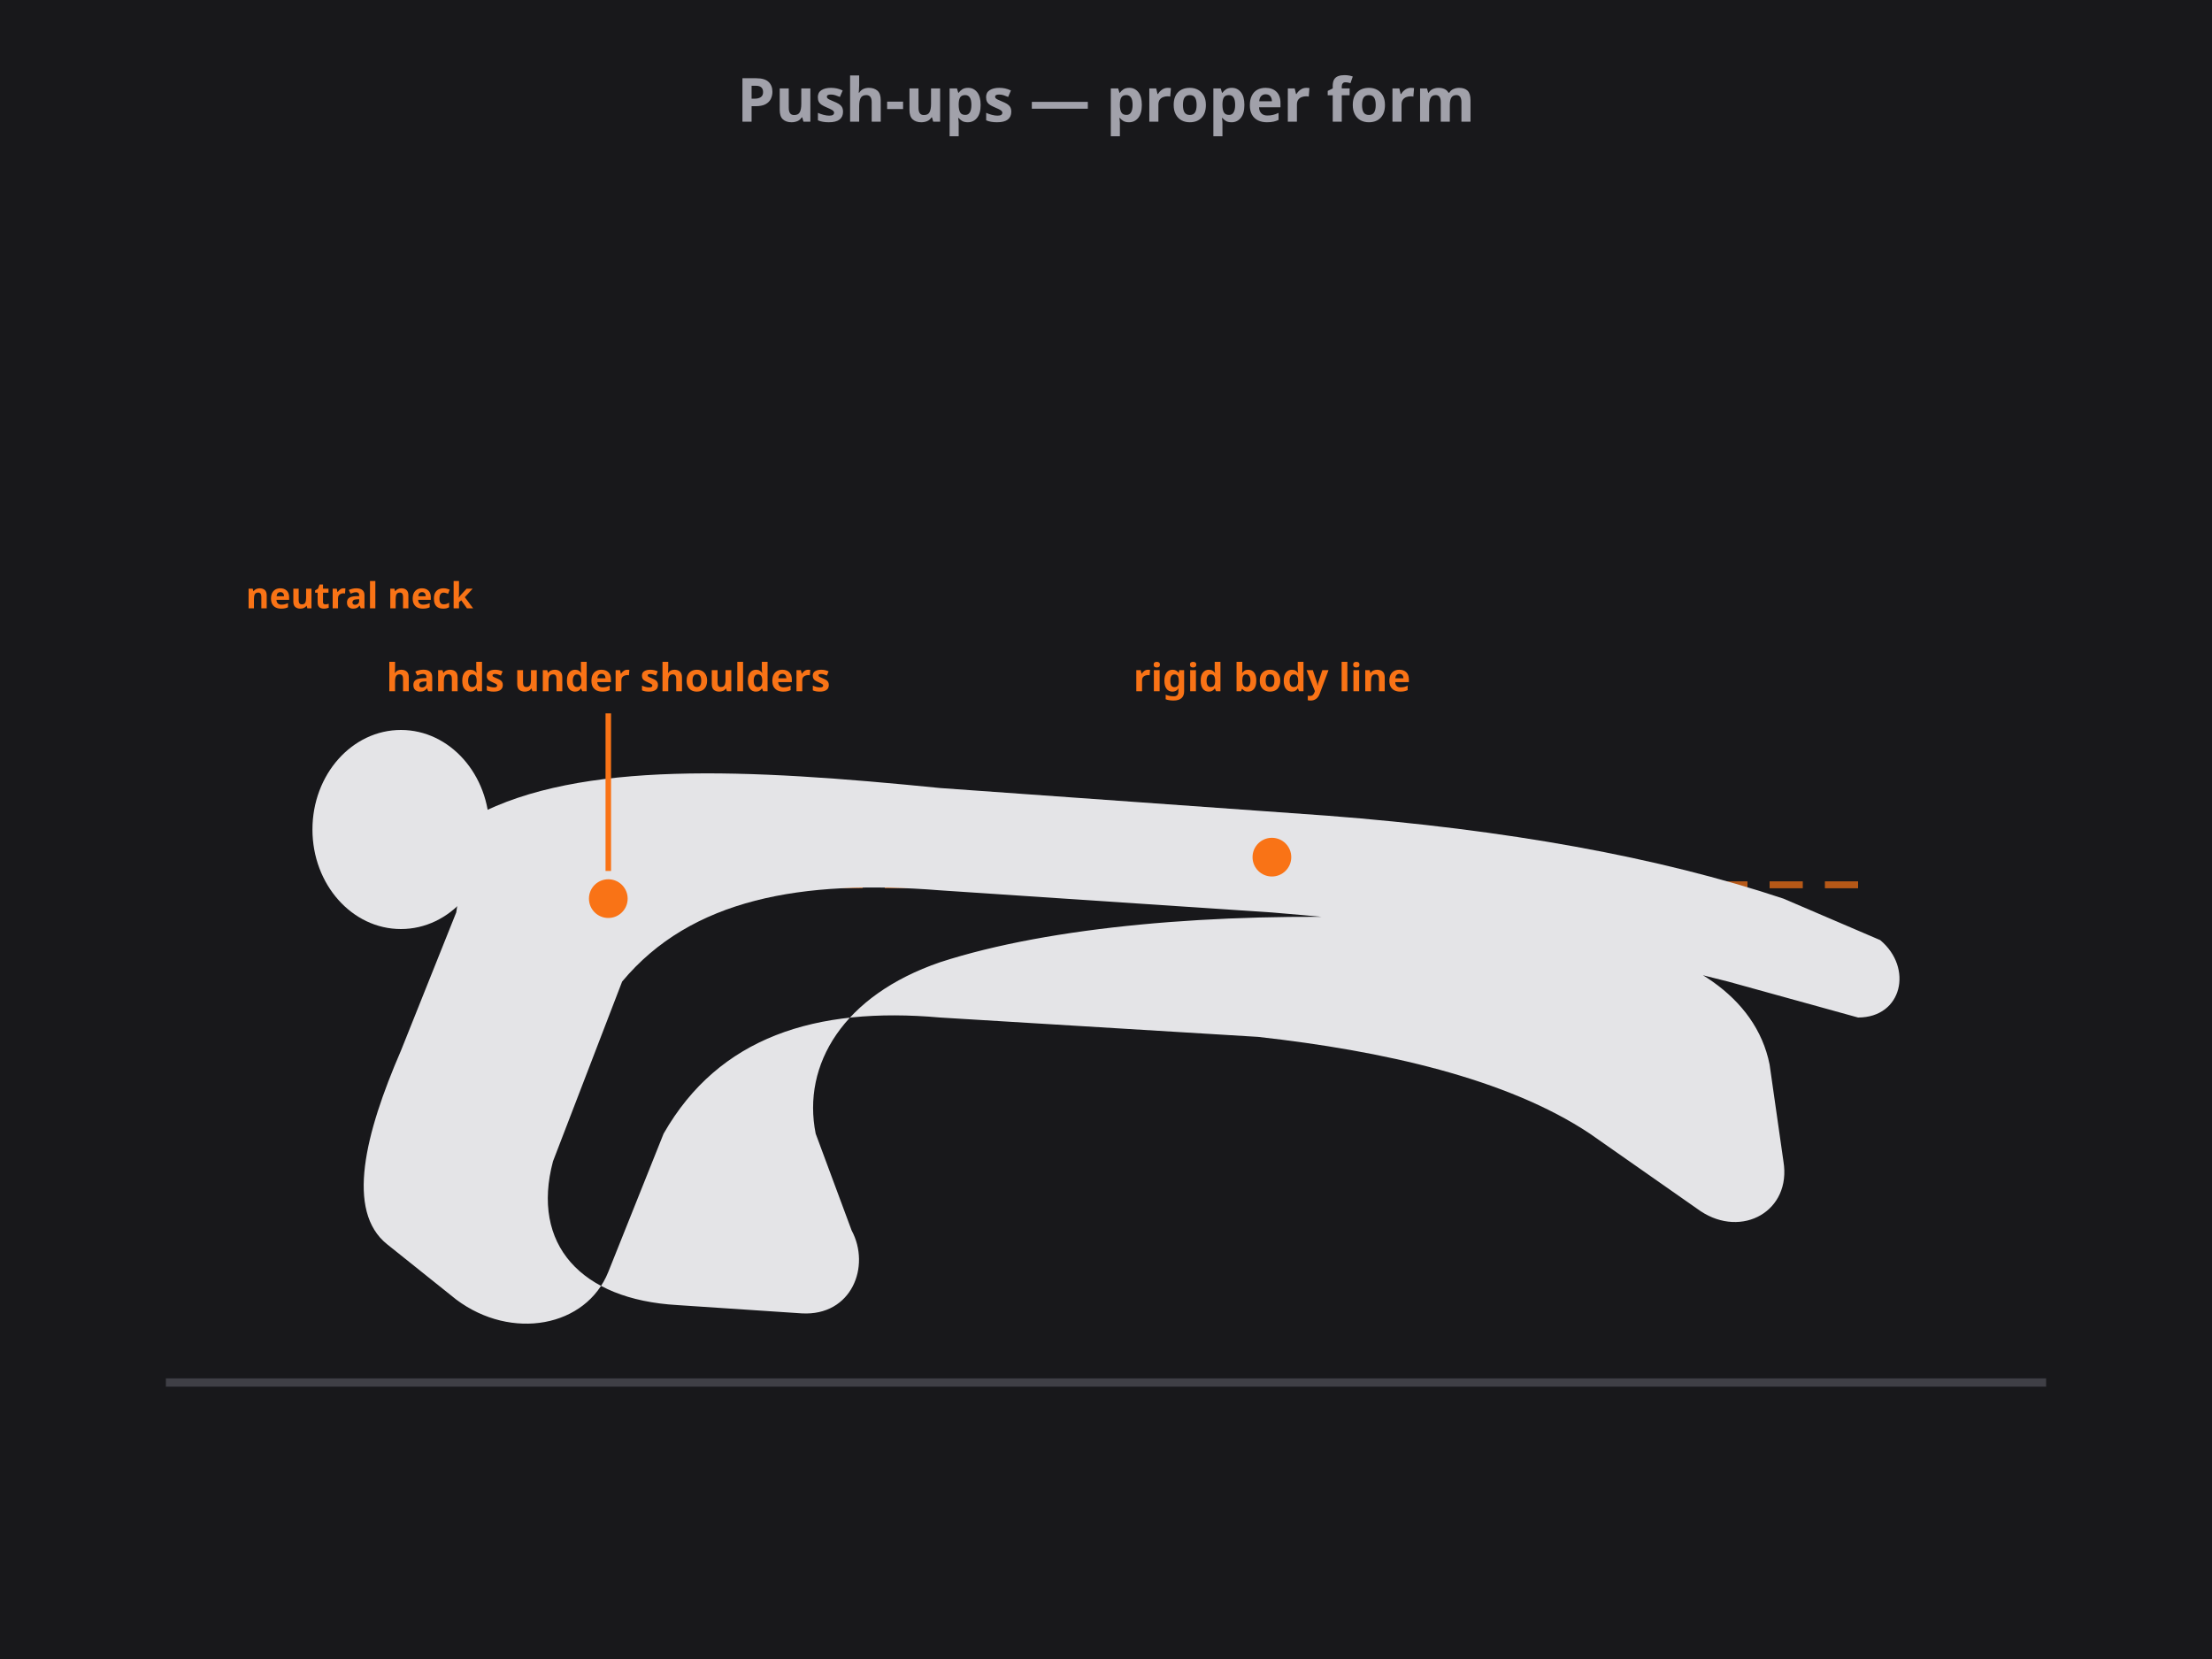
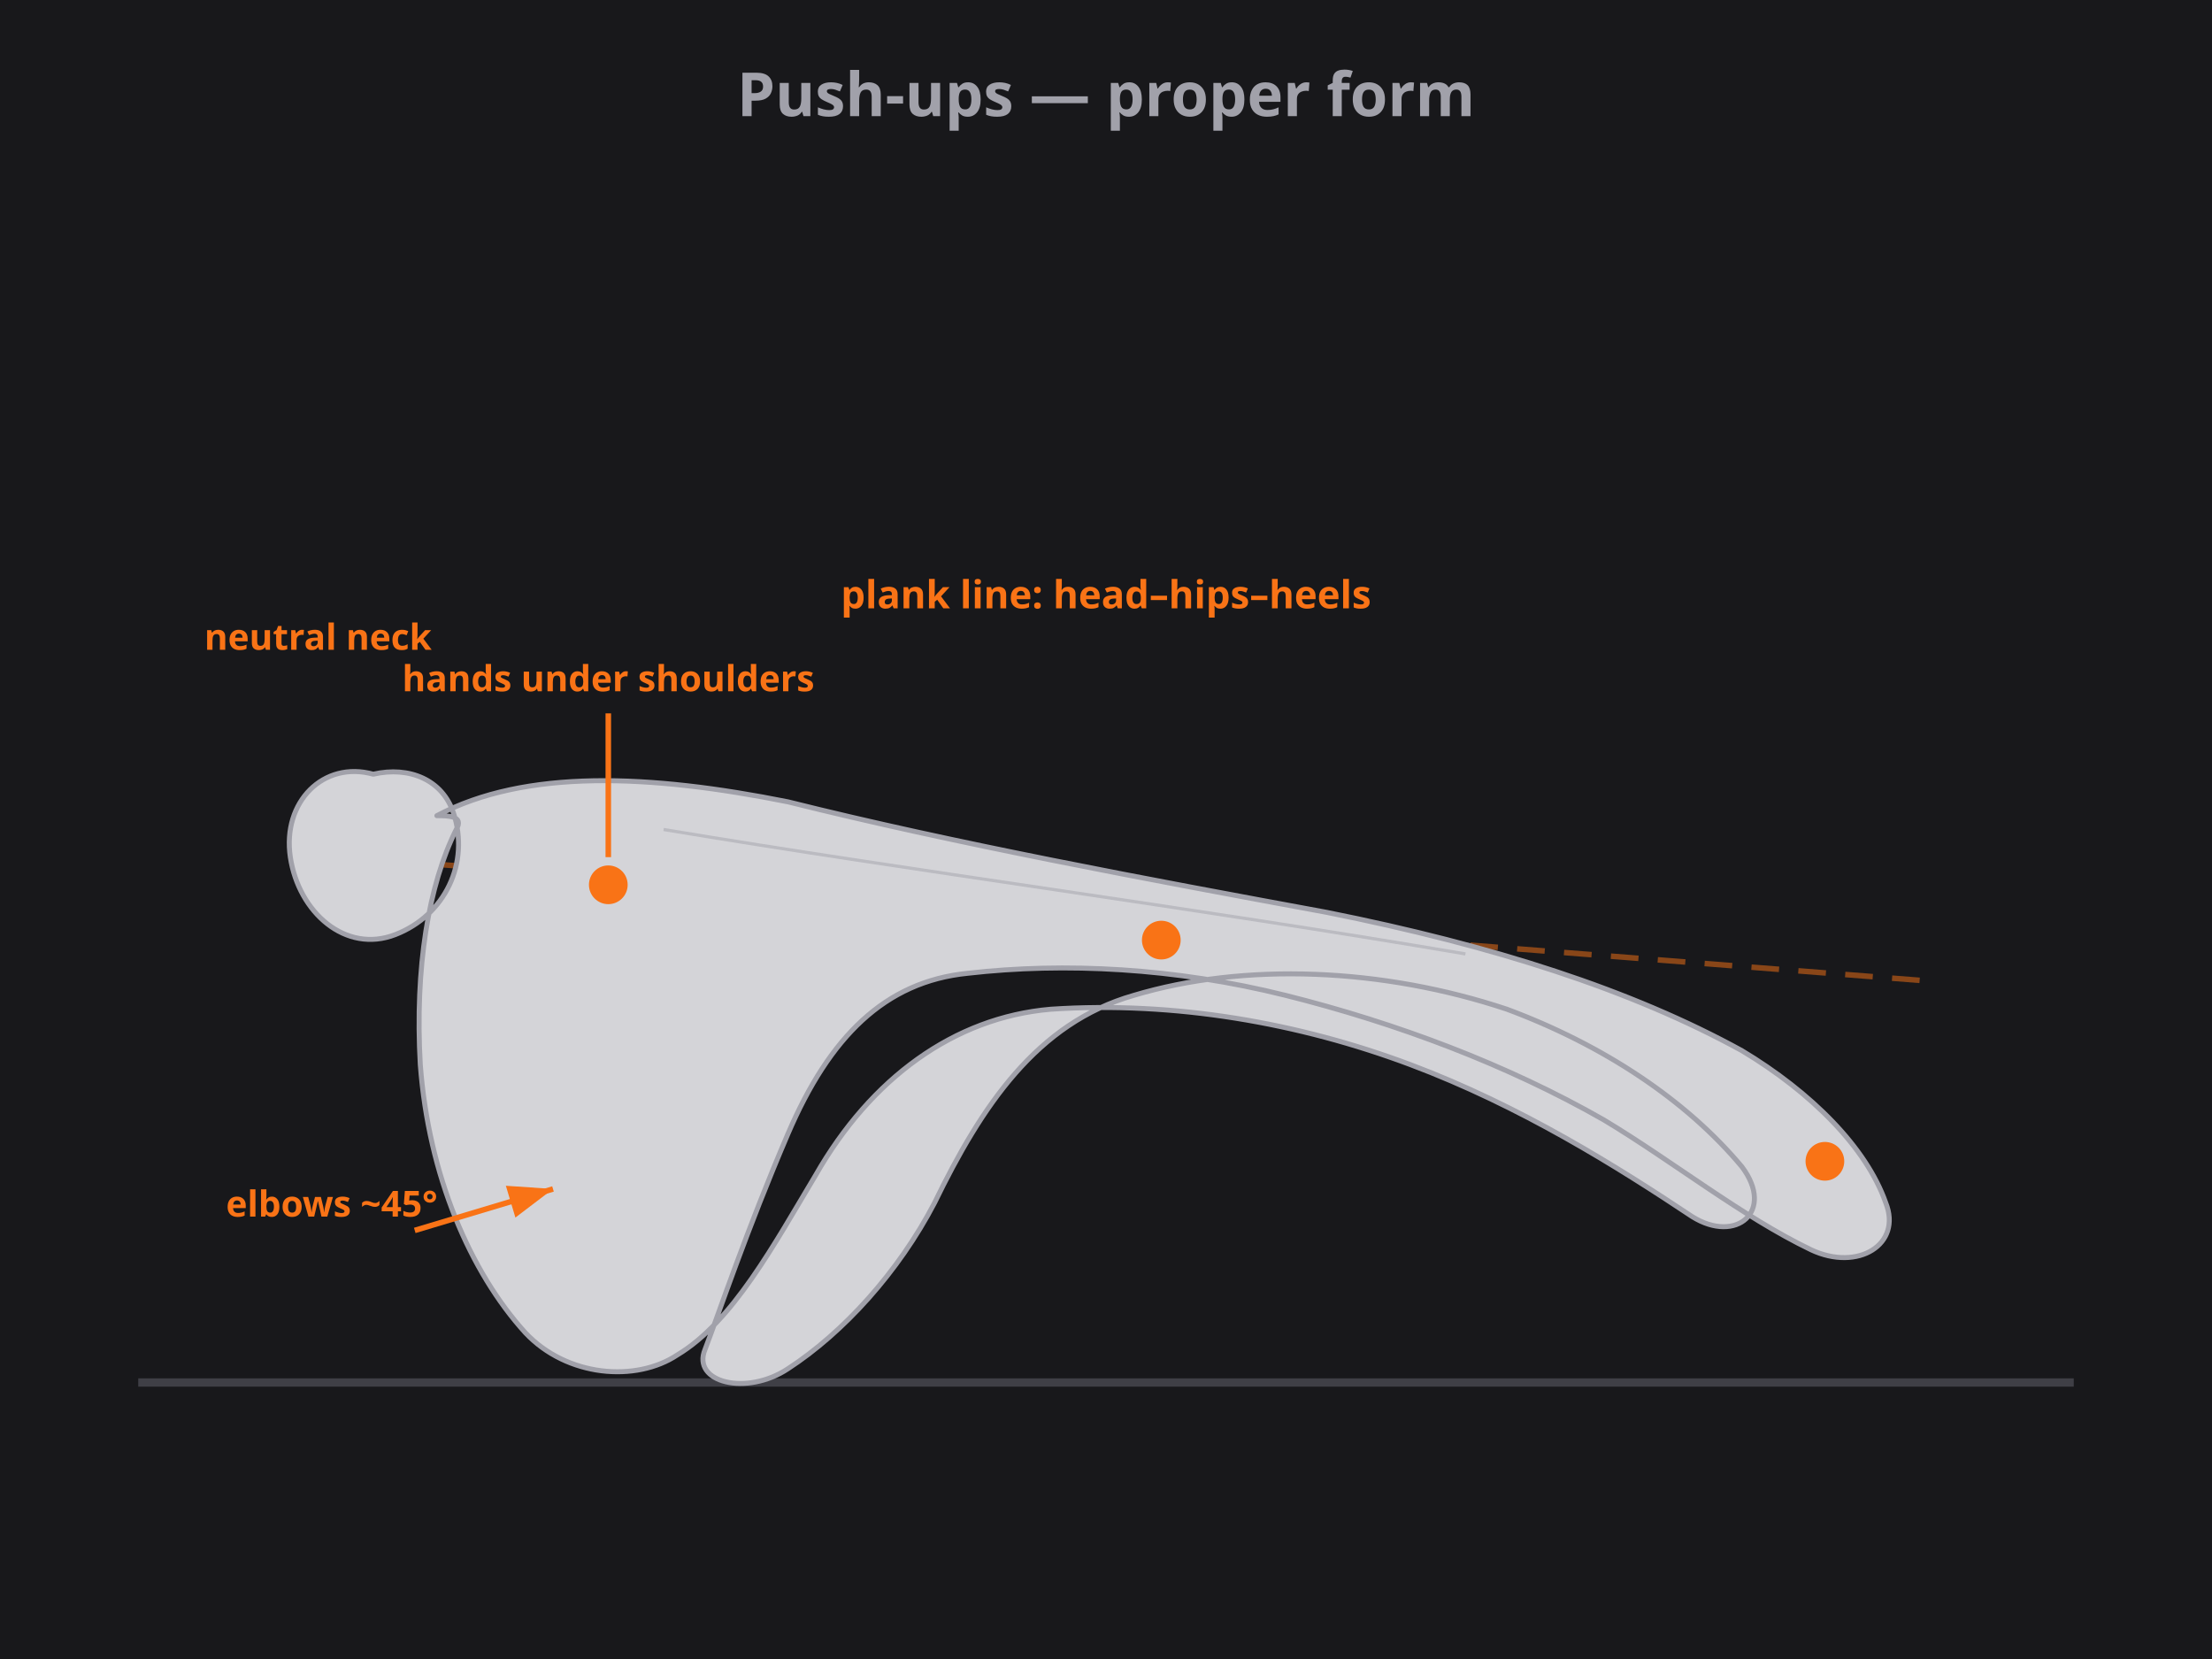
<svg xmlns="http://www.w3.org/2000/svg" viewBox="0 0 800 600" role="img" aria-label="Proper form for Push-ups">
  <rect width="800" height="600" fill="#18181b" />
-   <text x="400" y="44" text-anchor="middle" fill="#a1a1aa" font-family="system-ui,sans-serif" font-size="22" font-weight="600">Push-ups — proper form</text>
+   <text x="400" y="42" text-anchor="middle" fill="#a1a1aa" font-family="system-ui,sans-serif" font-size="22" font-weight="600">Push-ups — proper form</text>
  <defs>
    <marker id="arr" markerWidth="10" markerHeight="10" refX="8" refY="3" orient="auto">
      <path d="M0,0 L8,3 L0,6 Z" fill="#f97316" />
    </marker>
  </defs>
-   <line x1="60" y1="500" x2="740" y2="500" stroke="#3f3f46" stroke-width="3" />
-   <line x1="120" y1="320" x2="680" y2="320" stroke="#f97316" stroke-width="2.5" stroke-dasharray="12 8" opacity="0.7" />
-   <g fill="#e4e4e7">
-     <ellipse cx="145" cy="300" rx="32" ry="36" />
-     <path d="M172 295       C210 275 270 278 340 285       L480 295       C545 300 600 310 645 325       L680 340       C692 350 688 368 672 368       L625 355       C575 342 520 335 460 330       L340 322       C290 318 250 325 225 355       L200 420       C192 450 210 470 245 472       L290 475       C308 476 315 458 308 445       L295 410       C290 385 305 360 340 348       C380 335 440 330 500 332       L580 340       C610 345 635 360 640 385       L645 420       C648 438 630 448 615 438       L575 410       C545 390 500 380 455 375       L340 368       C295 364 260 375 240 410       L220 460       C212 480 185 485 165 470       L140 450       C125 438 132 410 145 380       L165 330       C168 310 170 298 172 295 Z" />
-   </g>
-   <circle cx="220" cy="325" r="7" fill="#f97316" />
-   <text x="220" y="250" text-anchor="middle" fill="#f97316" font-family="system-ui,sans-serif" font-size="14" font-weight="600">hands under shoulders</text>
-   <line x1="220" y1="258" x2="220" y2="315" stroke="#f97316" stroke-width="2" />
-   <circle cx="460" cy="310" r="7" fill="#f97316" />
-   <text x="460" y="250" text-anchor="middle" fill="#f97316" font-family="system-ui,sans-serif" font-size="14" font-weight="600">rigid body line</text>
-   <text x="130" y="220" text-anchor="middle" fill="#f97316" font-family="system-ui,sans-serif" font-size="13" font-weight="600">neutral neck</text>
+   <line x1="50" y1="500" x2="750" y2="500" stroke="#3f3f46" stroke-width="3" />
+   <line x1="125" y1="310" x2="700" y2="355" stroke="#f97316" stroke-width="2" stroke-dasharray="10 7" opacity="0.5" />
+   <path fill="#d4d4d8" stroke="#a1a1aa" stroke-width="1.8" stroke-linejoin="round" stroke-linecap="round" d=" M135 280 C117 275 102 290 105 310 C108 330 125 345 143 338 C161 331 170 312 164 294 C160 282 148 277 135 280Z M158 295 C190 278 235 280 285 290 C345 305 415 318 480 330 C540 342 590 358 630 380 C655 395 675 415 682 435 C688 450 672 460 655 452 C630 440 605 420 580 405 C545 385 505 370 465 360 C425 350 385 348 350 352 C320 355 300 375 285 410 C270 445 260 475 255 488 C250 500 270 505 285 495 C305 482 325 460 338 435 C355 400 375 370 410 360 C450 348 500 350 545 365 C580 378 610 398 630 422 C642 438 628 450 612 440 C585 422 550 400 510 385 C470 370 425 362 380 365 C345 368 315 390 295 425 C280 450 265 478 245 490 C230 500 205 498 190 482 C170 460 155 425 152 385 C150 350 155 320 165 300 C168 295 162 295 158 295Z " />
+   <path fill="none" stroke="#a1a1aa" stroke-width="1.15" opacity="0.5" d="M240 300 C330 315 430 328 530 345" />
+   <circle cx="220" cy="320" r="7" fill="#f97316" />
+   <circle cx="420" cy="340" r="7" fill="#f97316" />
+   <circle cx="660" cy="420" r="7" fill="#f97316" />
+   <text x="400" y="220" text-anchor="middle" fill="#f97316" font-family="system-ui,sans-serif" font-size="14" font-weight="600">plank line: head–hips–heels</text>
+   <text x="220" y="250" text-anchor="middle" fill="#f97316" font-family="system-ui,sans-serif" font-size="13" font-weight="600">hands under shoulders</text>
+   <line x1="220" y1="258" x2="220" y2="310" stroke="#f97316" stroke-width="2" />
+   <text x="120" y="440" text-anchor="middle" fill="#f97316" font-family="system-ui,sans-serif" font-size="13" font-weight="600">elbows ~45°</text>
+   <path d="M150 445 L200 430" stroke="#f97316" stroke-width="2" fill="none" marker-end="url(#arr)" />
+   <text x="115" y="235" text-anchor="middle" fill="#f97316" font-family="system-ui,sans-serif" font-size="13" font-weight="600">neutral neck</text>
</svg>
